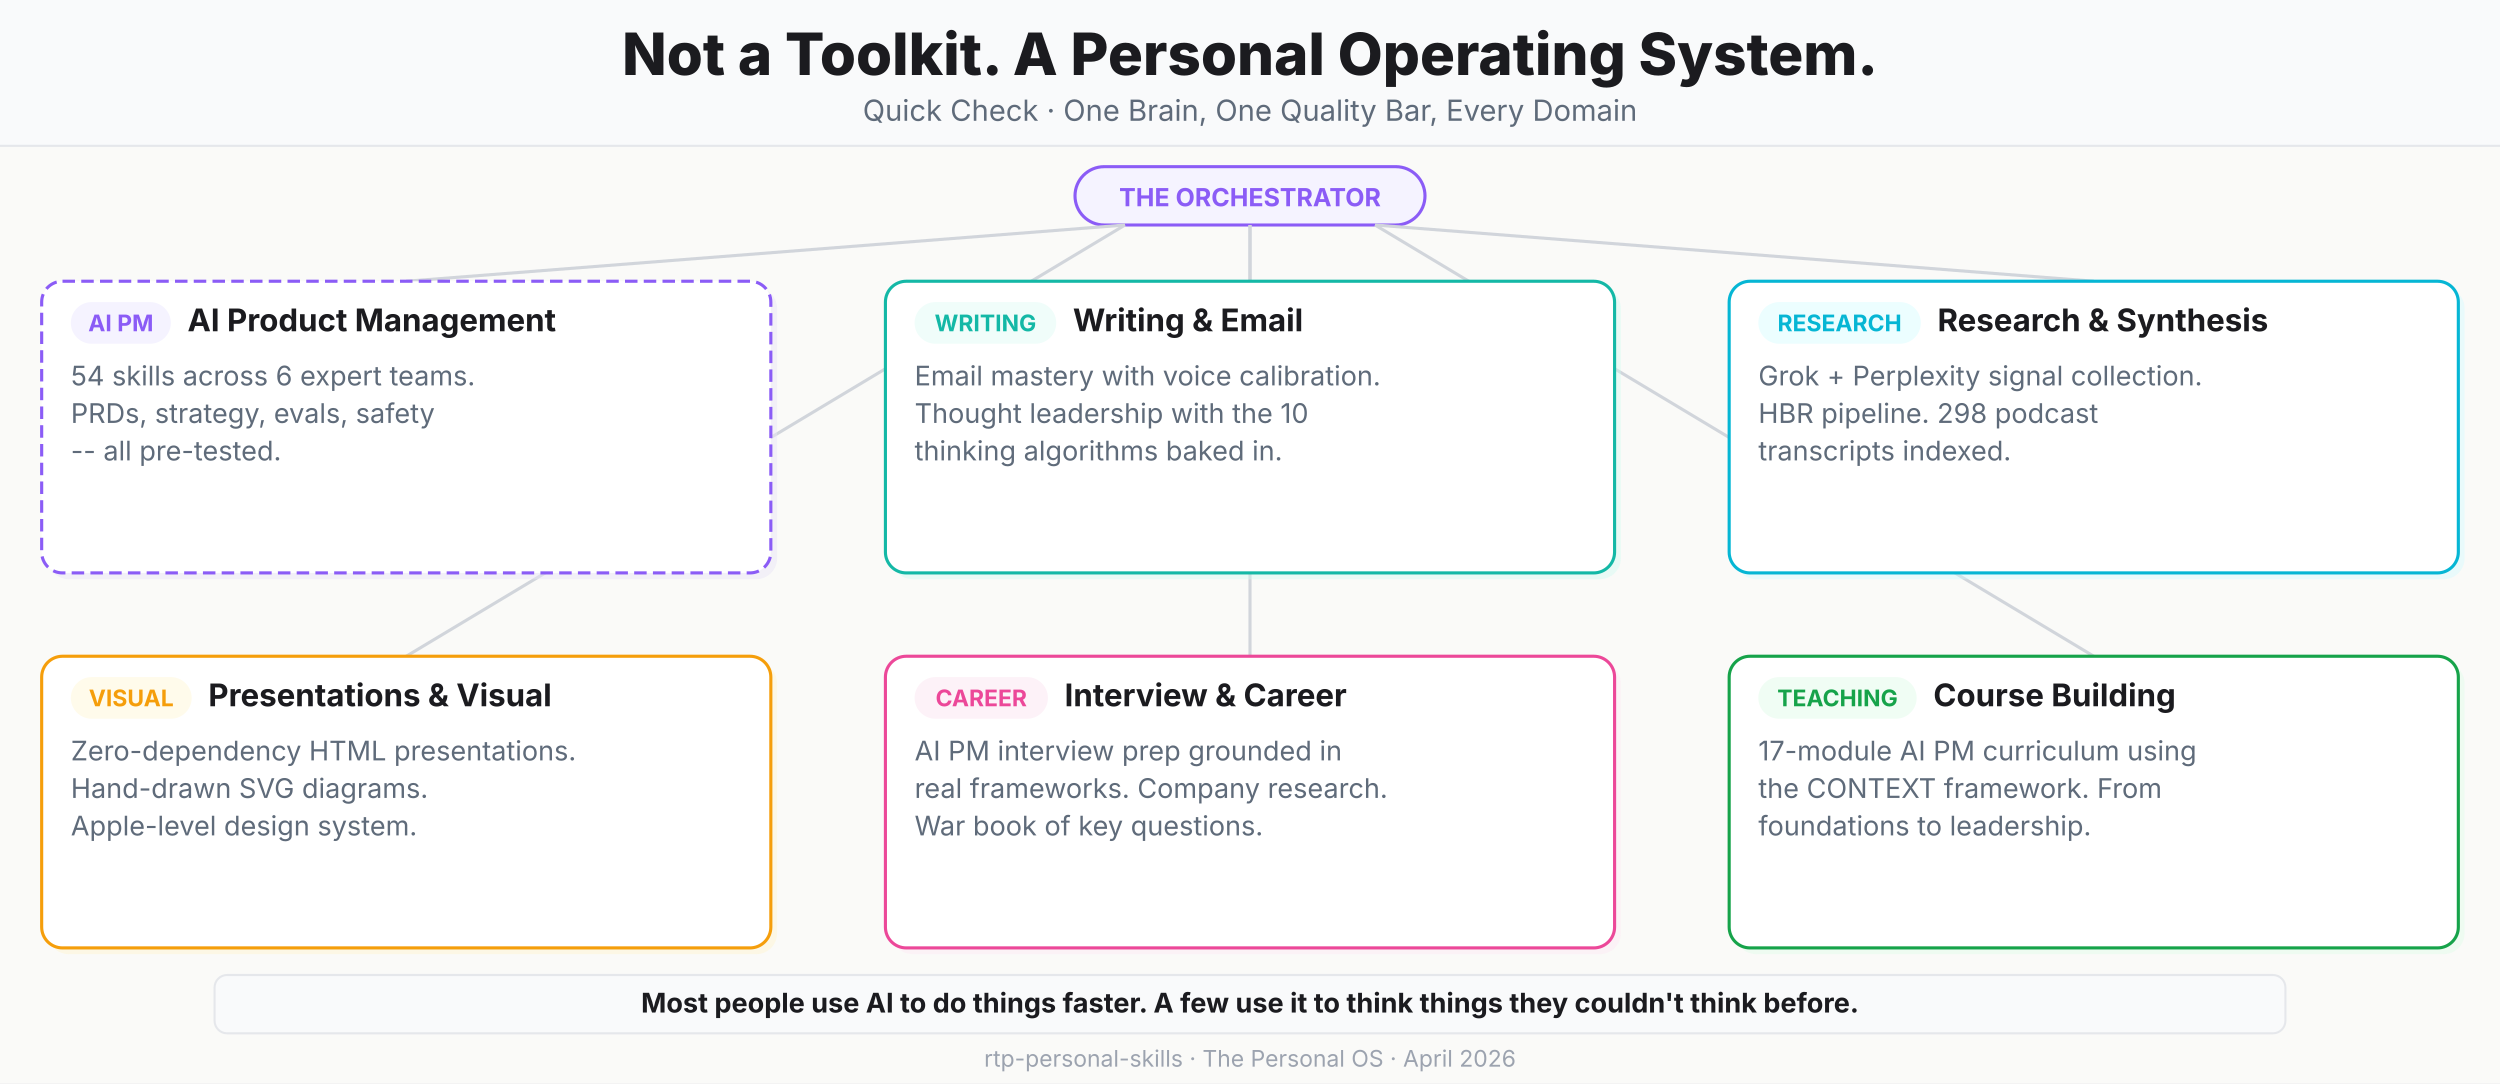
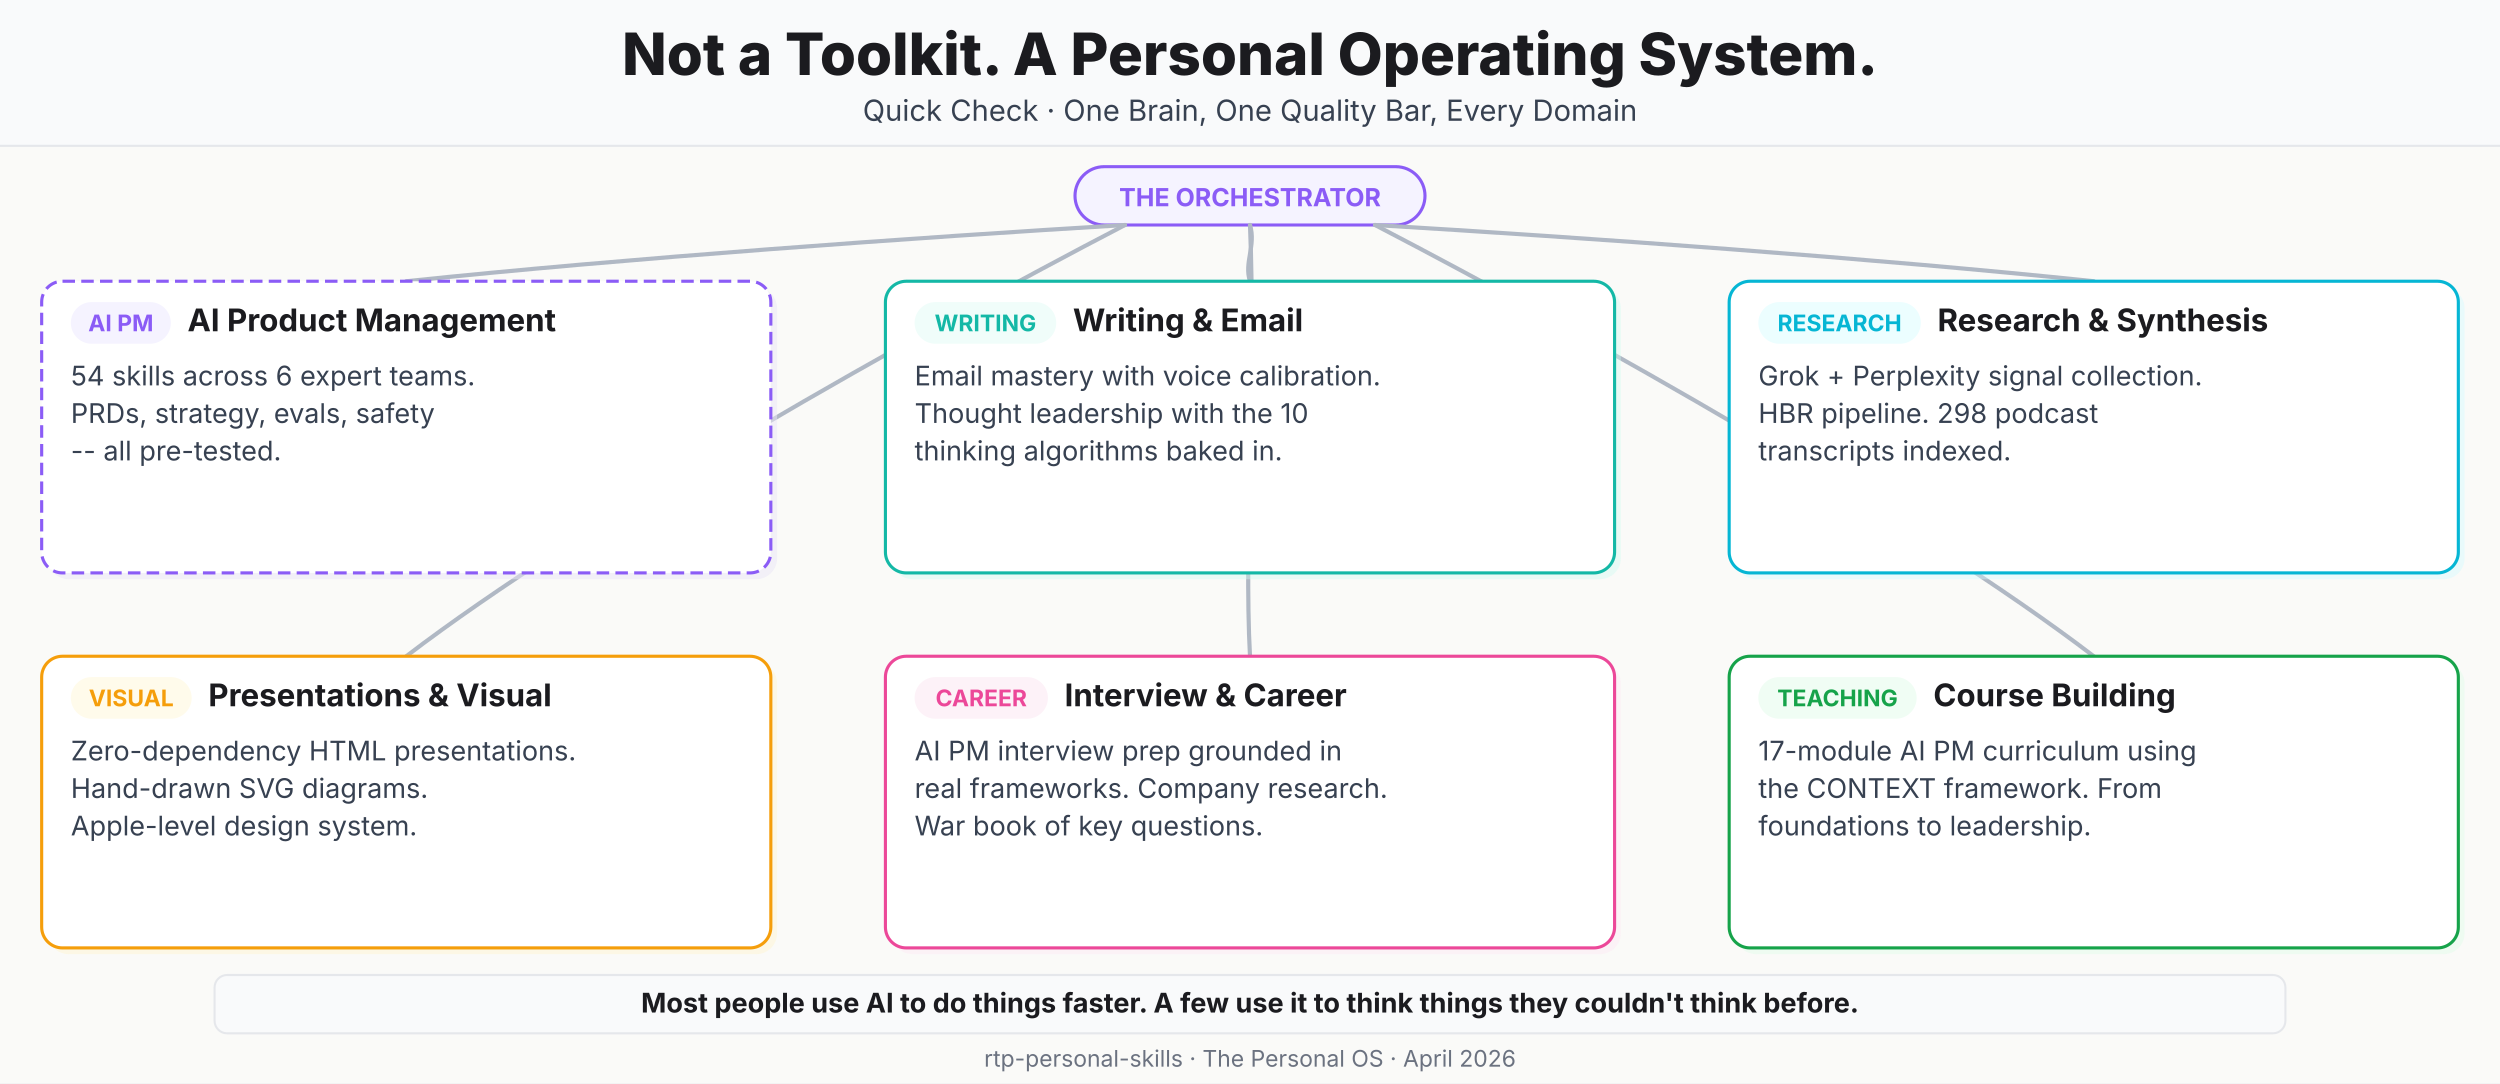
<svg xmlns="http://www.w3.org/2000/svg" viewBox="0 0 1200 520" width="1200" height="520">
  <rect x="0" y="0" width="1200" height="520" rx="0" fill="#FAFAF8" />
  <rect x="0" y="0" width="1200" height="70" fill="#F9FAFB" />
  <line x1="0" y1="70" x2="1200" y2="70" stroke="#E5E7EB" stroke-width="1" />
  <text x="600" y="36" text-anchor="middle" font-family="Inter, Segoe UI, sans-serif" font-size="28" font-weight="800" fill="#1B1B1F">Not a Toolkit. A Personal Operating System.</text>
-   <text x="600" y="58" text-anchor="middle" font-family="Inter, Segoe UI, sans-serif" font-size="14" fill="#5F6B7A">Quick Check  ·  One Brain, One Quality Bar, Every Domain</text>
+   <text x="600" y="58" text-anchor="middle" font-family="Inter, Segoe UI, sans-serif" font-size="14" fill="#374151">Quick Check  ·  One Brain, One Quality Bar, Every Domain</text>
  <rect x="516" y="80" width="168" height="28" rx="14" fill="#F5F3FF" stroke="#8B5CF6" stroke-width="1.5" />
  <text x="600" y="99" text-anchor="middle" font-family="Inter, Segoe UI, sans-serif" font-size="12" font-weight="700" fill="#8B5CF6">THE ORCHESTRATOR</text>
-   <line x1="540" y1="108" x2="195" y2="135" stroke="#D1D5DB" stroke-width="1.5" />
-   <line x1="600" y1="108" x2="600" y2="135" stroke="#D1D5DB" stroke-width="1.5" />
-   <line x1="660" y1="108" x2="1005" y2="135" stroke="#D1D5DB" stroke-width="1.5" />
-   <line x1="540" y1="108" x2="195" y2="315" stroke="#D1D5DB" stroke-width="1.5" />
-   <line x1="600" y1="108" x2="600" y2="315" stroke="#D1D5DB" stroke-width="1.5" />
-   <line x1="660" y1="108" x2="1005" y2="315" stroke="#D1D5DB" stroke-width="1.5" />
+   <path d="M 540,108 C 440,114 300,124 195,135" stroke="#B0B8C4" stroke-width="2" fill="none" stroke-linecap="round" />
+   <path d="M 600,108 C 603,118 597,126 600,135" stroke="#B0B8C4" stroke-width="2" fill="none" stroke-linecap="round" />
+   <path d="M 660,108 C 760,114 900,124 1005,135" stroke="#B0B8C4" stroke-width="2" fill="none" stroke-linecap="round" />
+   <path d="M 540,108 C 440,160 280,250 195,315" stroke="#B0B8C4" stroke-width="2" fill="none" stroke-linecap="round" />
+   <path d="M 600,108 C 603,180 597,260 600,315" stroke="#B0B8C4" stroke-width="2" fill="none" stroke-linecap="round" />
+   <path d="M 660,108 C 760,160 920,250 1005,315" stroke="#B0B8C4" stroke-width="2" fill="none" stroke-linecap="round" />
  <rect x="23" y="138" width="350" height="140" rx="10" fill="#E9E5F5" opacity="0.5" />
  <rect x="20" y="135" width="350" height="140" rx="10" fill="#FFFFFF" stroke="#8B5CF6" stroke-width="1.5" stroke-dasharray="6 3" />
  <rect x="34" y="145" width="48" height="20" rx="10" fill="#F5F3FF" />
  <text x="58" y="159" text-anchor="middle" font-family="Inter, Segoe UI, sans-serif" font-size="11" font-weight="700" fill="#8B5CF6">AI PM</text>
  <text x="90" y="159" font-family="Inter, Segoe UI, sans-serif" font-size="15" font-weight="700" fill="#1B1B1F">AI Product Management</text>
-   <text x="34" y="185" font-family="Inter, Segoe UI, sans-serif" font-size="13" fill="#5F6B7A">54 skills across 6 expert teams.</text>
-   <text x="34" y="203" font-family="Inter, Segoe UI, sans-serif" font-size="13" fill="#5F6B7A">PRDs, strategy, evals, safety</text>
-   <text x="34" y="221" font-family="Inter, Segoe UI, sans-serif" font-size="13" fill="#5F6B7A">-- all pre-tested.</text>
+   <text x="34" y="185" font-family="Inter, Segoe UI, sans-serif" font-size="13" fill="#374151">54 skills across 6 expert teams.</text>
+   <text x="34" y="203" font-family="Inter, Segoe UI, sans-serif" font-size="13" fill="#374151">PRDs, strategy, evals, safety</text>
+   <text x="34" y="221" font-family="Inter, Segoe UI, sans-serif" font-size="13" fill="#374151">-- all pre-tested.</text>
  <rect x="428" y="138" width="350" height="140" rx="10" fill="#CCFBF1" opacity="0.4" />
  <rect x="425" y="135" width="350" height="140" rx="10" fill="#FFFFFF" stroke="#14B8A6" stroke-width="1.5" />
  <rect x="439" y="145" width="68" height="20" rx="10" fill="#F0FDFA" />
  <text x="473" y="159" text-anchor="middle" font-family="Inter, Segoe UI, sans-serif" font-size="11" font-weight="700" fill="#14B8A6">WRITING</text>
  <text x="515" y="159" font-family="Inter, Segoe UI, sans-serif" font-size="15" font-weight="700" fill="#1B1B1F">Writing &amp; Email</text>
-   <text x="439" y="185" font-family="Inter, Segoe UI, sans-serif" font-size="13" fill="#5F6B7A">Email mastery with voice calibration.</text>
-   <text x="439" y="203" font-family="Inter, Segoe UI, sans-serif" font-size="13" fill="#5F6B7A">Thought leadership with the 10</text>
-   <text x="439" y="221" font-family="Inter, Segoe UI, sans-serif" font-size="13" fill="#5F6B7A">thinking algorithms baked in.</text>
+   <text x="439" y="185" font-family="Inter, Segoe UI, sans-serif" font-size="13" fill="#374151">Email mastery with voice calibration.</text>
+   <text x="439" y="203" font-family="Inter, Segoe UI, sans-serif" font-size="13" fill="#374151">Thought leadership with the 10</text>
+   <text x="439" y="221" font-family="Inter, Segoe UI, sans-serif" font-size="13" fill="#374151">thinking algorithms baked in.</text>
  <rect x="833" y="138" width="350" height="140" rx="10" fill="#CFFAFE" opacity="0.4" />
  <rect x="830" y="135" width="350" height="140" rx="10" fill="#FFFFFF" stroke="#06B6D4" stroke-width="1.5" />
  <rect x="844" y="145" width="78" height="20" rx="10" fill="#ECFEFF" />
  <text x="883" y="159" text-anchor="middle" font-family="Inter, Segoe UI, sans-serif" font-size="11" font-weight="700" fill="#06B6D4">RESEARCH</text>
  <text x="930" y="159" font-family="Inter, Segoe UI, sans-serif" font-size="15" font-weight="700" fill="#1B1B1F">Research &amp; Synthesis</text>
-   <text x="844" y="185" font-family="Inter, Segoe UI, sans-serif" font-size="13" fill="#5F6B7A">Grok + Perplexity signal collection.</text>
-   <text x="844" y="203" font-family="Inter, Segoe UI, sans-serif" font-size="13" fill="#5F6B7A">HBR pipeline. 298 podcast</text>
-   <text x="844" y="221" font-family="Inter, Segoe UI, sans-serif" font-size="13" fill="#5F6B7A">transcripts indexed.</text>
+   <text x="844" y="185" font-family="Inter, Segoe UI, sans-serif" font-size="13" fill="#374151">Grok + Perplexity signal collection.</text>
+   <text x="844" y="203" font-family="Inter, Segoe UI, sans-serif" font-size="13" fill="#374151">HBR pipeline. 298 podcast</text>
+   <text x="844" y="221" font-family="Inter, Segoe UI, sans-serif" font-size="13" fill="#374151">transcripts indexed.</text>
  <rect x="23" y="318" width="350" height="140" rx="10" fill="#FEF3C7" opacity="0.4" />
  <rect x="20" y="315" width="350" height="140" rx="10" fill="#FFFFFF" stroke="#F59E0B" stroke-width="1.5" />
  <rect x="34" y="325" width="58" height="20" rx="10" fill="#FFFBEB" />
  <text x="63" y="339" text-anchor="middle" font-family="Inter, Segoe UI, sans-serif" font-size="11" font-weight="700" fill="#F59E0B">VISUAL</text>
  <text x="100" y="339" font-family="Inter, Segoe UI, sans-serif" font-size="15" font-weight="700" fill="#1B1B1F">Presentations &amp; Visual</text>
-   <text x="34" y="365" font-family="Inter, Segoe UI, sans-serif" font-size="13" fill="#5F6B7A">Zero-dependency HTML presentations.</text>
-   <text x="34" y="383" font-family="Inter, Segoe UI, sans-serif" font-size="13" fill="#5F6B7A">Hand-drawn SVG diagrams.</text>
-   <text x="34" y="401" font-family="Inter, Segoe UI, sans-serif" font-size="13" fill="#5F6B7A">Apple-level design system.</text>
+   <text x="34" y="365" font-family="Inter, Segoe UI, sans-serif" font-size="13" fill="#374151">Zero-dependency HTML presentations.</text>
+   <text x="34" y="383" font-family="Inter, Segoe UI, sans-serif" font-size="13" fill="#374151">Hand-drawn SVG diagrams.</text>
+   <text x="34" y="401" font-family="Inter, Segoe UI, sans-serif" font-size="13" fill="#374151">Apple-level design system.</text>
  <rect x="428" y="318" width="350" height="140" rx="10" fill="#FCE7F3" opacity="0.4" />
  <rect x="425" y="315" width="350" height="140" rx="10" fill="#FFFFFF" stroke="#EC4899" stroke-width="1.5" />
  <rect x="439" y="325" width="64" height="20" rx="10" fill="#FDF2F8" />
  <text x="471" y="339" text-anchor="middle" font-family="Inter, Segoe UI, sans-serif" font-size="11" font-weight="700" fill="#EC4899">CAREER</text>
  <text x="511" y="339" font-family="Inter, Segoe UI, sans-serif" font-size="15" font-weight="700" fill="#1B1B1F">Interview &amp; Career</text>
-   <text x="439" y="365" font-family="Inter, Segoe UI, sans-serif" font-size="13" fill="#5F6B7A">AI PM interview prep grounded in</text>
-   <text x="439" y="383" font-family="Inter, Segoe UI, sans-serif" font-size="13" fill="#5F6B7A">real frameworks. Company research.</text>
-   <text x="439" y="401" font-family="Inter, Segoe UI, sans-serif" font-size="13" fill="#5F6B7A">War book of key questions.</text>
+   <text x="439" y="365" font-family="Inter, Segoe UI, sans-serif" font-size="13" fill="#374151">AI PM interview prep grounded in</text>
+   <text x="439" y="383" font-family="Inter, Segoe UI, sans-serif" font-size="13" fill="#374151">real frameworks. Company research.</text>
+   <text x="439" y="401" font-family="Inter, Segoe UI, sans-serif" font-size="13" fill="#374151">War book of key questions.</text>
  <rect x="833" y="318" width="350" height="140" rx="10" fill="#DCFCE7" opacity="0.4" />
  <rect x="830" y="315" width="350" height="140" rx="10" fill="#FFFFFF" stroke="#16A34A" stroke-width="1.5" />
  <rect x="844" y="325" width="76" height="20" rx="10" fill="#F0FDF4" />
  <text x="882" y="339" text-anchor="middle" font-family="Inter, Segoe UI, sans-serif" font-size="11" font-weight="700" fill="#16A34A">TEACHING</text>
  <text x="928" y="339" font-family="Inter, Segoe UI, sans-serif" font-size="15" font-weight="700" fill="#1B1B1F">Course Building</text>
-   <text x="844" y="365" font-family="Inter, Segoe UI, sans-serif" font-size="13" fill="#5F6B7A">17-module AI PM curriculum using</text>
-   <text x="844" y="383" font-family="Inter, Segoe UI, sans-serif" font-size="13" fill="#5F6B7A">the CONTEXT framework. From</text>
-   <text x="844" y="401" font-family="Inter, Segoe UI, sans-serif" font-size="13" fill="#5F6B7A">foundations to leadership.</text>
+   <text x="844" y="365" font-family="Inter, Segoe UI, sans-serif" font-size="13" fill="#374151">17-module AI PM curriculum using</text>
+   <text x="844" y="383" font-family="Inter, Segoe UI, sans-serif" font-size="13" fill="#374151">the CONTEXT framework. From</text>
+   <text x="844" y="401" font-family="Inter, Segoe UI, sans-serif" font-size="13" fill="#374151">foundations to leadership.</text>
  <rect x="103" y="468" width="994" height="28" rx="6" fill="#F9FAFB" stroke="#E5E7EB" stroke-width="1" />
  <text x="600" y="486" text-anchor="middle" font-family="Inter, Segoe UI, sans-serif" font-size="13" fill="#1B1B1F">
    <tspan font-weight="700">Most people use AI to do things faster. A few use it to think things they couldn't think before.</tspan>
  </text>
-   <text x="600" y="512" text-anchor="middle" font-family="Inter, Segoe UI, sans-serif" font-size="11" fill="#9CA3AF">rtp-personal-skills  ·  The Personal OS  ·  April 2026</text>
+   <text x="600" y="512" text-anchor="middle" font-family="Inter, Segoe UI, sans-serif" font-size="11" fill="#6B7280">rtp-personal-skills  ·  The Personal OS  ·  April 2026</text>
</svg>
